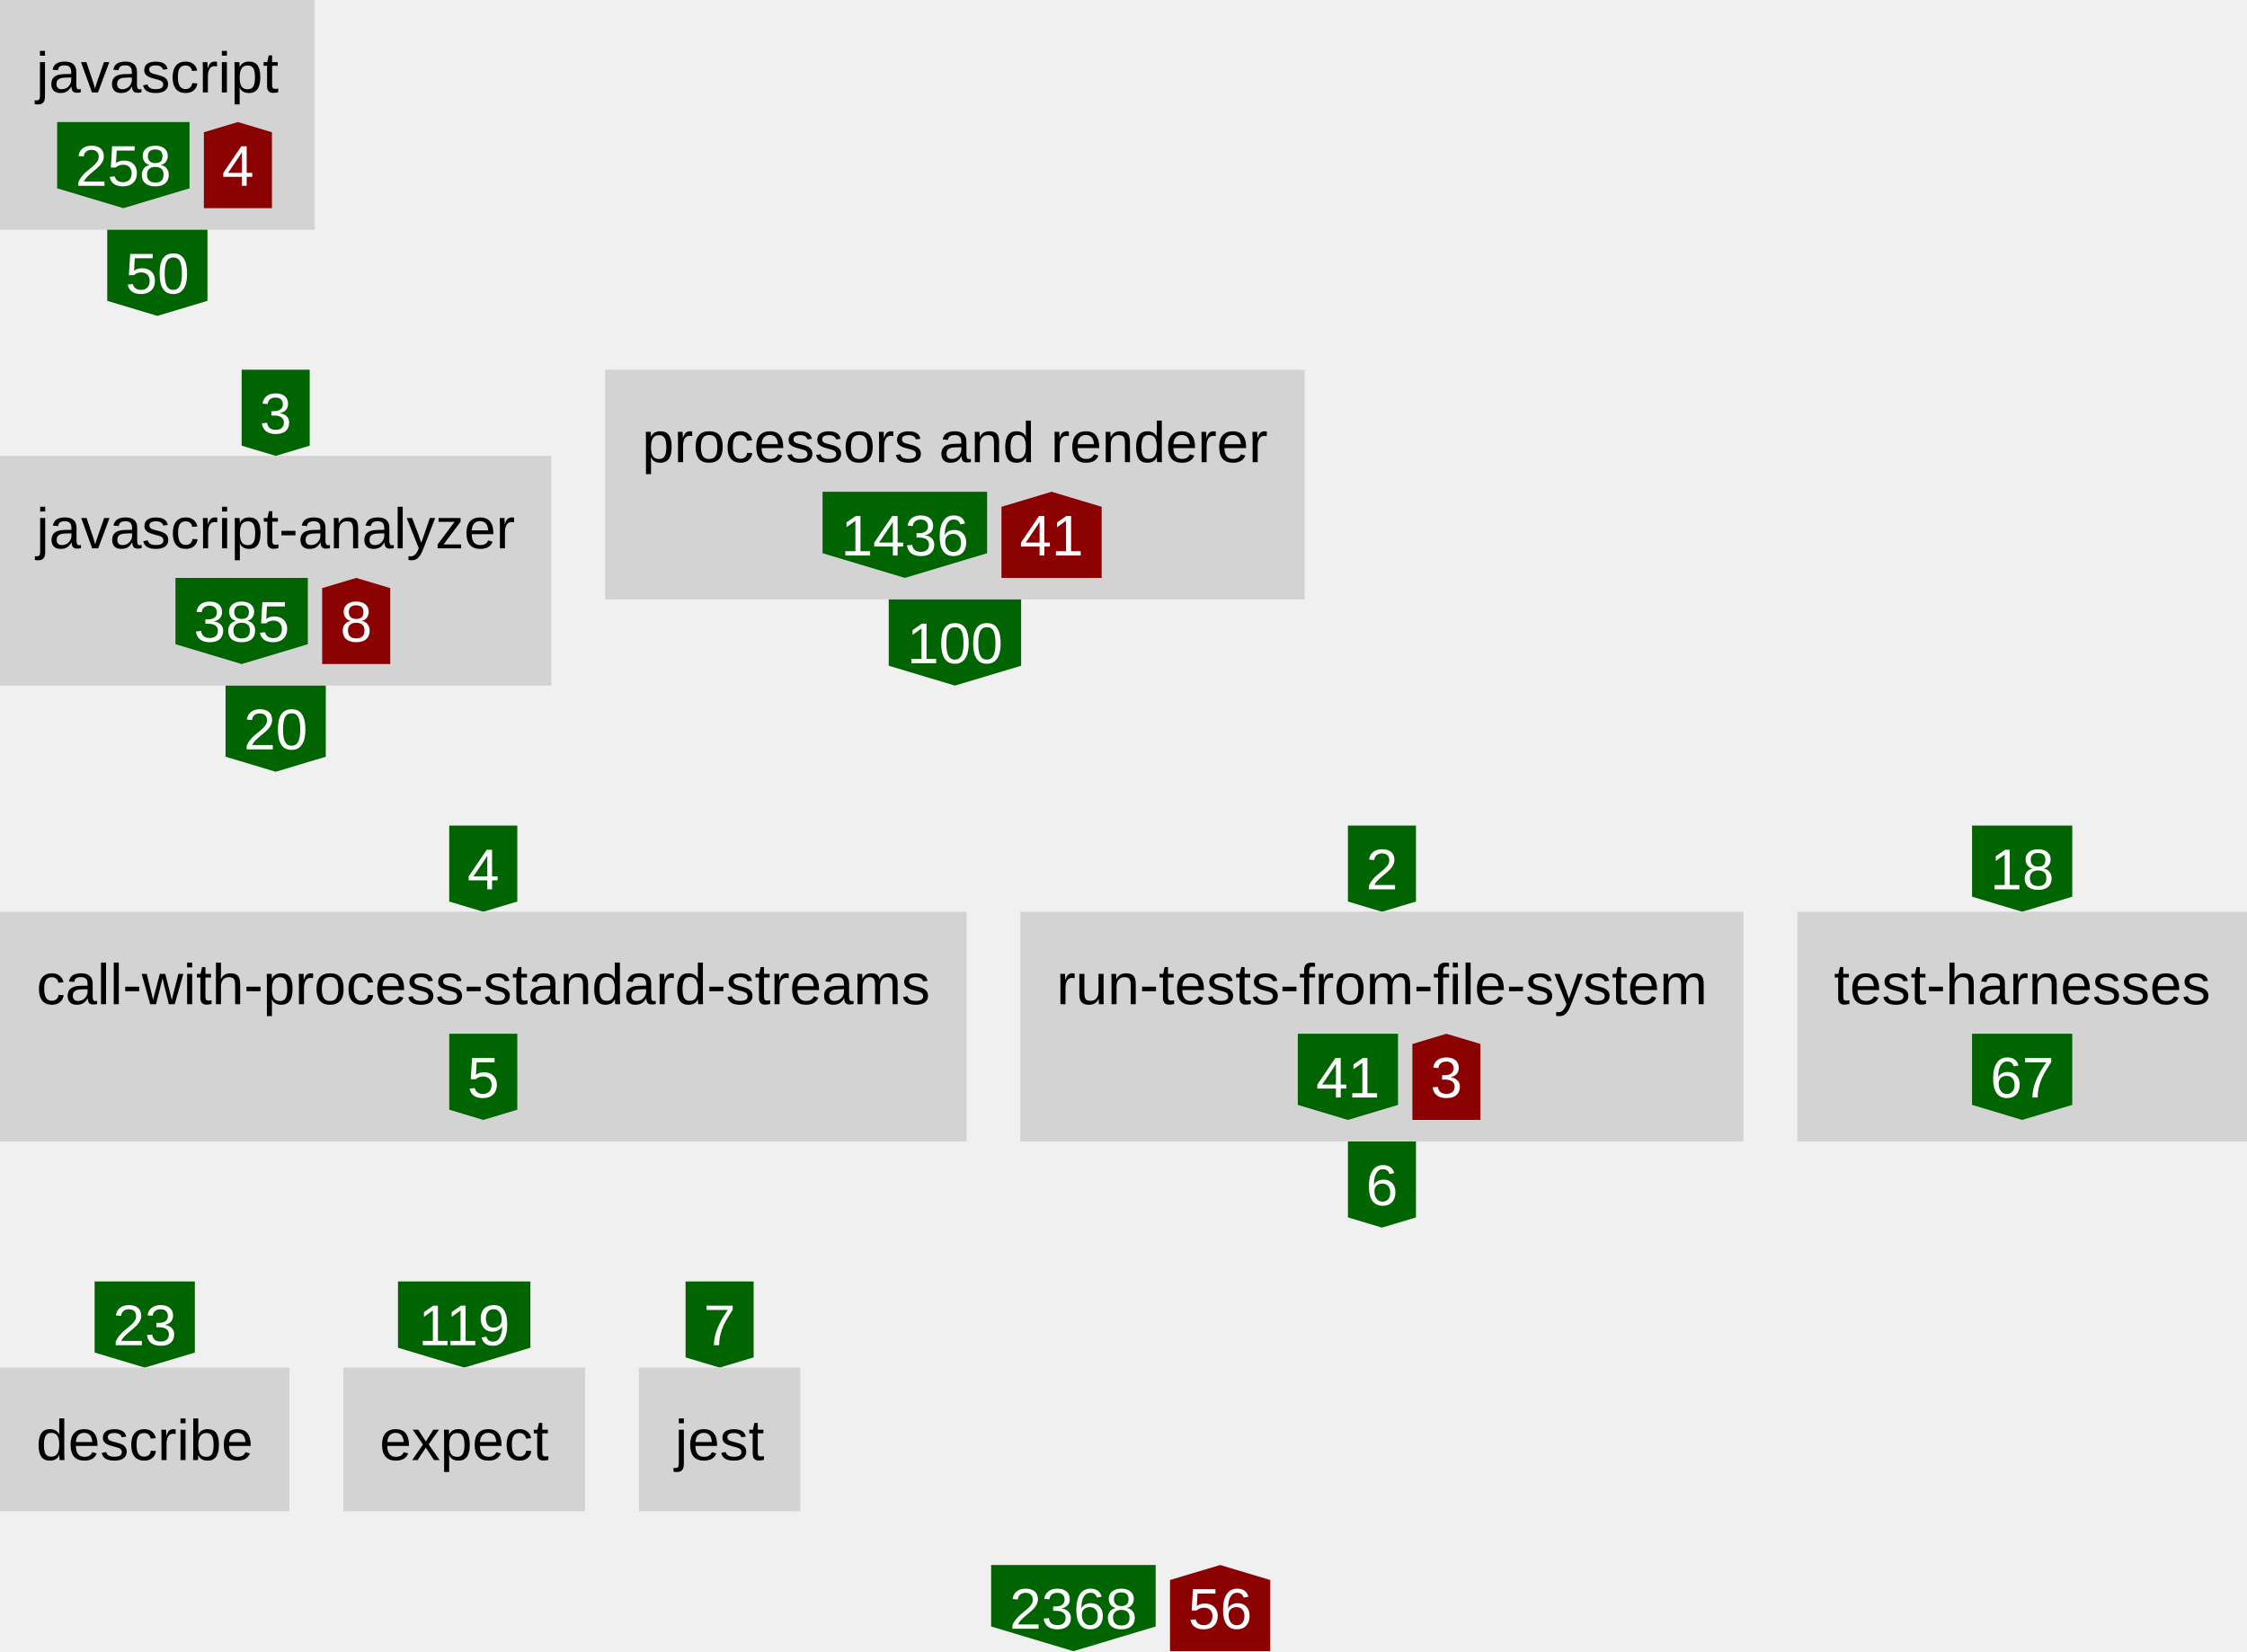
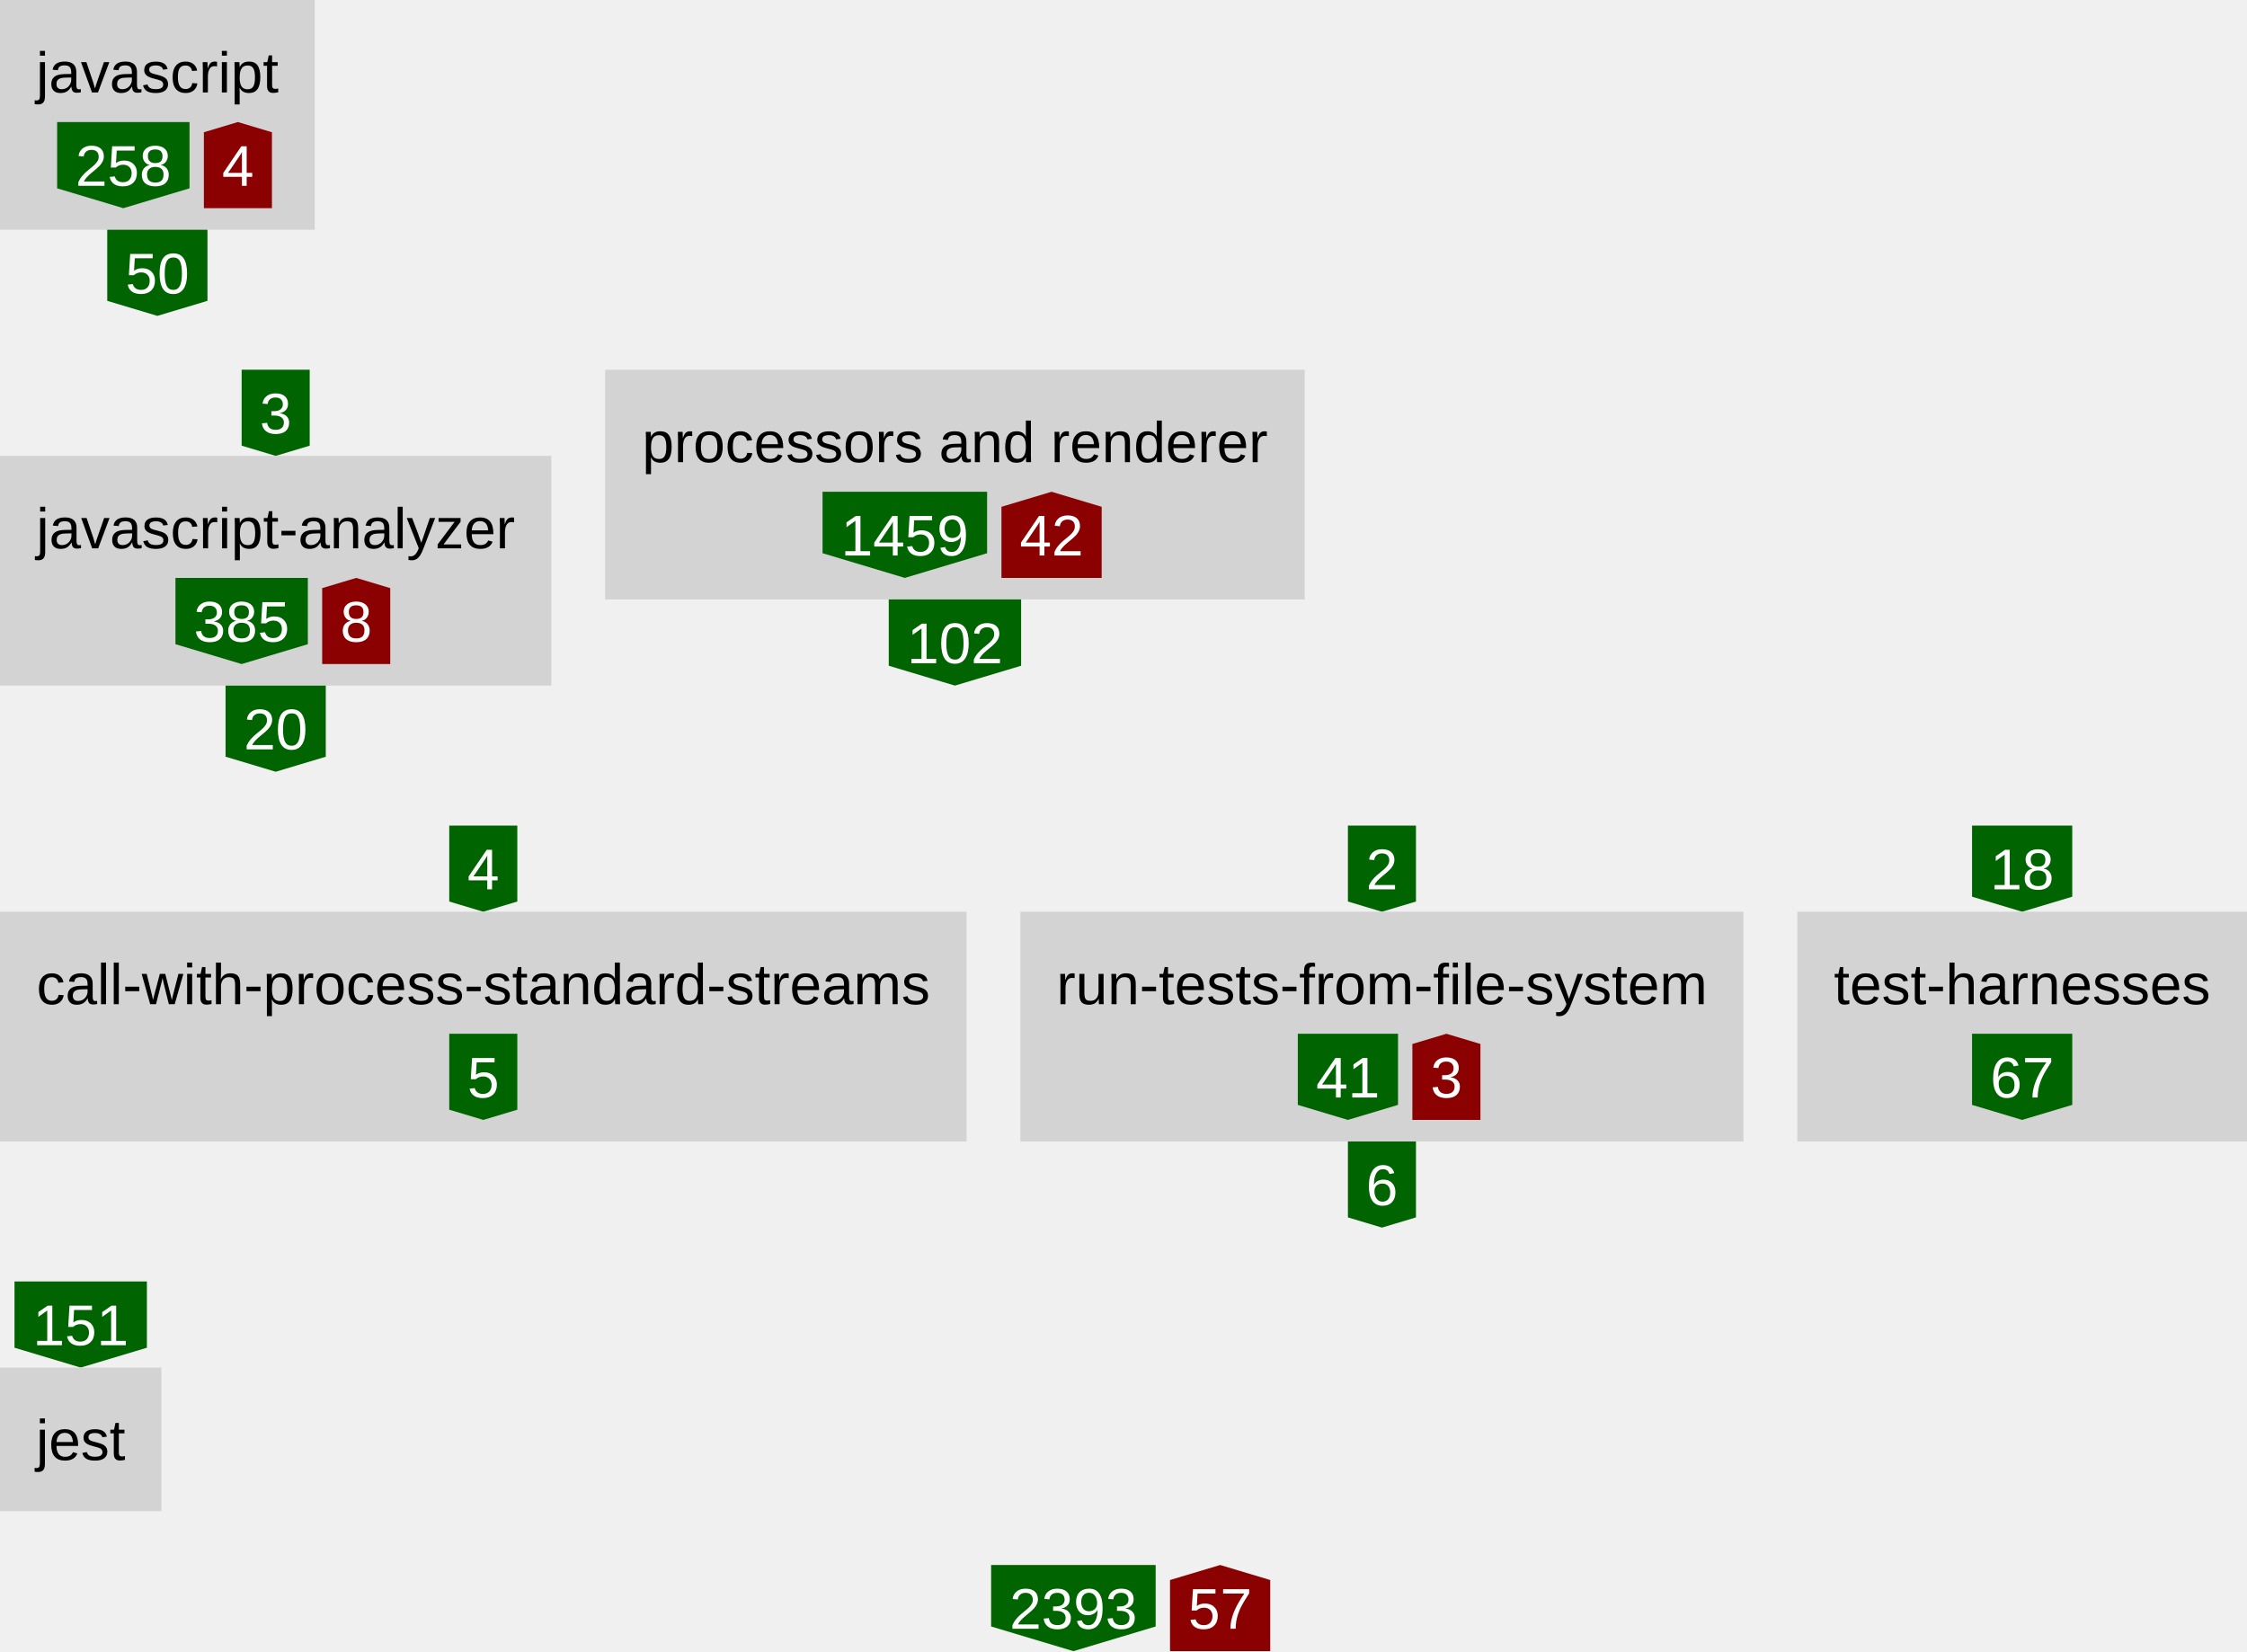
<svg xmlns="http://www.w3.org/2000/svg" height="460" width="626">
  <defs>
    <style type="text/css">text{font-family:arial;font-size:16px}g.anonymous&gt;text{font-style:italic}g.parent&gt;rect{fill:none;stroke:gray}g.item&gt;rect{fill:lightgray}g.item&gt;text{text-anchor:middle}g.dependency&gt;text{fill:white;text-anchor:middle}</style>
  </defs>
  <symbol id="down-arrow" preserveAspectRatio="xMidYMax slice" viewBox="0,0,1,1">
    <polygon fill="darkgreen" points="0,0.85 0,0 1,0 1,0.85 0.5,1" />
  </symbol>
  <symbol id="right-arrow" preserveAspectRatio="xMaxYMid slice" viewBox="0,0,1,1">
    <polygon fill="darkred" points="0.85,0 0,0 0,1 0.85,1 1,0.5" />
  </symbol>
  <symbol id="up-arrow" preserveAspectRatio="xMidYMin slice" viewBox="0,0,1,1">
    <polygon fill="darkred" points="0,0.15 0,1 1,1 1,0.15 0.5,0" />
  </symbol>
  <g class="item">
    <rect height="64" width="87.68" />
    <text x="43.84" y="25.76">javascript</text>
    <g class="dependency">
      <use href="#down-arrow" height="24" width="36.88" x="15.92" y="34" />
      <text x="34.36" y="51.76">258</text>
    </g>
    <g class="dependency">
      <use href="#up-arrow" height="24" width="18.96" x="56.8" y="34" />
      <text x="66.28" y="51.76">4</text>
    </g>
  </g>
  <g class="dependency">
    <use href="#down-arrow" height="24" width="27.92" x="29.88" y="64" />
    <text x="43.84" y="81.76">50</text>
  </g>
  <g class="dependency">
    <use href="#down-arrow" height="24" width="18.96" x="67.32" y="103" />
    <text x="76.8" y="120.76">3</text>
  </g>
  <g class="item">
    <rect height="64" width="153.6" y="127" />
    <text x="76.8" y="152.76">javascript-analyzer</text>
    <g class="dependency">
      <use href="#down-arrow" height="24" width="36.88" x="48.88" y="161" />
      <text x="67.32" y="178.76">385</text>
    </g>
    <g class="dependency">
      <use href="#up-arrow" height="24" width="18.96" x="89.76" y="161" />
      <text x="99.24" y="178.76">8</text>
    </g>
  </g>
  <g class="dependency">
    <use href="#down-arrow" height="24" width="27.92" x="62.84" y="191" />
    <text x="76.8" y="208.76">20</text>
  </g>
  <g class="item">
    <rect height="64" width="194.88" x="168.6" y="103" />
    <text x="266.04" y="128.76">processors and renderer</text>
    <g class="dependency">
      <use href="#down-arrow" height="24" width="45.84" x="229.16" y="137" />
-       <text x="252.08" y="154.76">1436</text>
+       <text x="252.08" y="154.76">1459</text>
    </g>
    <g class="dependency">
      <use href="#up-arrow" height="24" width="27.92" x="279" y="137" />
-       <text x="292.96" y="154.76">41</text>
+       <text x="292.96" y="154.76">42</text>
    </g>
  </g>
  <g class="dependency">
    <use href="#down-arrow" height="24" width="36.88" x="247.6" y="167" />
-     <text x="266.04" y="184.76">100</text>
+     <text x="266.04" y="184.76">102</text>
  </g>
  <g class="dependency">
    <use href="#down-arrow" height="24" width="18.96" x="125.16" y="230" />
    <text x="134.64" y="247.76">4</text>
  </g>
  <g class="item">
    <rect height="64" width="269.28" y="254" />
    <text x="134.64" y="279.76">call-with-process-standard-streams</text>
    <g class="dependency">
      <use href="#down-arrow" height="24" width="18.96" x="125.16" y="288" />
      <text x="134.64" y="305.76">5</text>
    </g>
  </g>
  <g class="dependency">
    <use href="#down-arrow" height="24" width="18.96" x="375.52" y="230" />
    <text x="385" y="247.76">2</text>
  </g>
  <g class="item">
    <rect height="64" width="201.44" x="284.28" y="254" />
    <text x="385" y="279.76">run-tests-from-file-system</text>
    <g class="dependency">
      <use href="#down-arrow" height="24" width="27.92" x="361.56" y="288" />
      <text x="375.52" y="305.76">41</text>
    </g>
    <g class="dependency">
      <use href="#up-arrow" height="24" width="18.96" x="393.48" y="288" />
      <text x="402.96" y="305.76">3</text>
    </g>
  </g>
  <g class="dependency">
    <use href="#down-arrow" height="24" width="18.96" x="375.52" y="318" />
    <text x="385" y="335.76">6</text>
  </g>
  <g class="dependency">
    <use href="#down-arrow" height="24" width="27.92" x="549.4" y="230" />
    <text x="563.36" y="247.76">18</text>
  </g>
  <g class="item">
    <rect height="64" width="125.28" x="500.72" y="254" />
    <text x="563.36" y="279.76">test-harnesses</text>
    <g class="dependency">
      <use href="#down-arrow" height="24" width="27.92" x="549.4" y="288" />
      <text x="563.36" y="305.76">67</text>
    </g>
  </g>
  <g class="dependency">
-     <use href="#down-arrow" height="24" width="27.92" x="26.36" y="357" />
-     <text x="40.32" y="374.76">23</text>
+     <use href="#down-arrow" height="24" width="36.88" x="4.04" y="357" />
+     <text x="22.48" y="374.76">151</text>
  </g>
  <g class="item">
-     <rect height="40" width="80.64" y="381" />
-     <text x="40.32" y="406.76">describe</text>
-   </g>
-   <g class="dependency">
-     <use href="#down-arrow" height="24" width="36.88" x="110.88" y="357" />
-     <text x="129.32" y="374.76">119</text>
-   </g>
-   <g class="item">
-     <rect height="40" width="67.36" x="95.64" y="381" />
-     <text x="129.32" y="406.76">expect</text>
-   </g>
-   <g class="dependency">
-     <use href="#down-arrow" height="24" width="18.96" x="191" y="357" />
-     <text x="200.48" y="374.76">7</text>
-   </g>
-   <g class="item">
-     <rect height="40" width="44.96" x="178" y="381" />
-     <text x="200.48" y="406.76">jest</text>
+     <rect height="40" width="44.96" y="381" />
+     <text x="22.48" y="406.76">jest</text>
  </g>
  <g class="dependency">
    <use href="#down-arrow" height="24" width="45.84" x="276.12" y="436" />
-     <text x="299.04" y="453.76">2368</text>
+     <text x="299.04" y="453.76">2393</text>
  </g>
  <g class="dependency">
    <use href="#up-arrow" height="24" width="27.92" x="325.96" y="436" />
-     <text x="339.92" y="453.76">56</text>
+     <text x="339.92" y="453.76">57</text>
  </g>
</svg>
